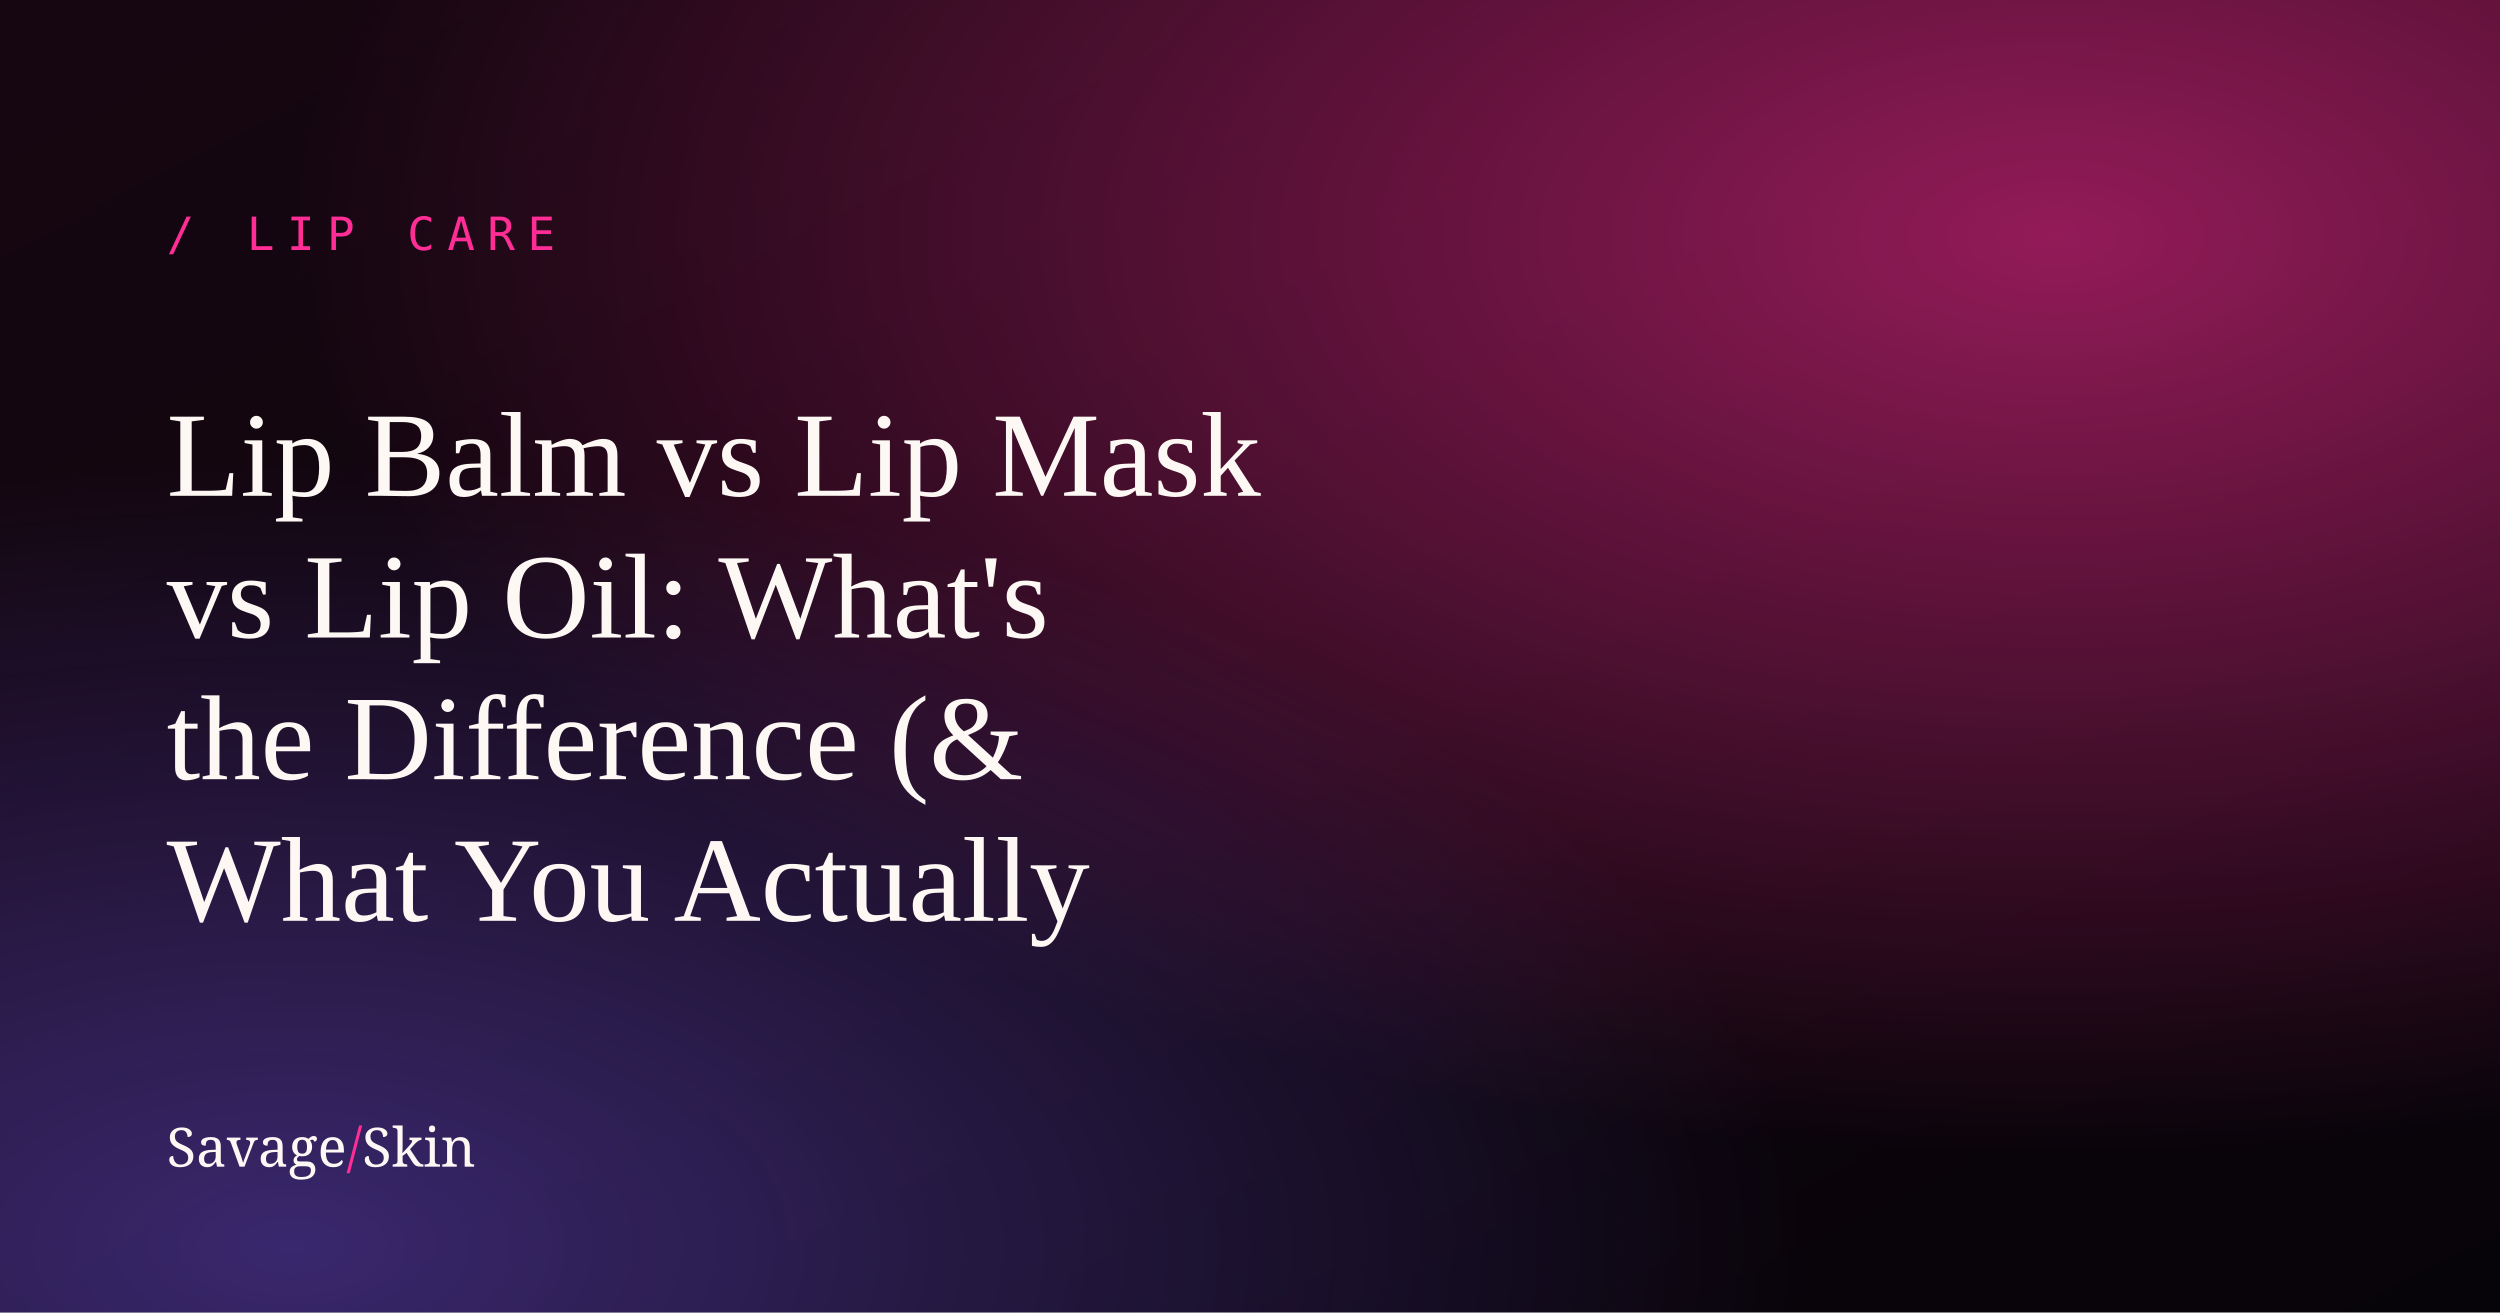
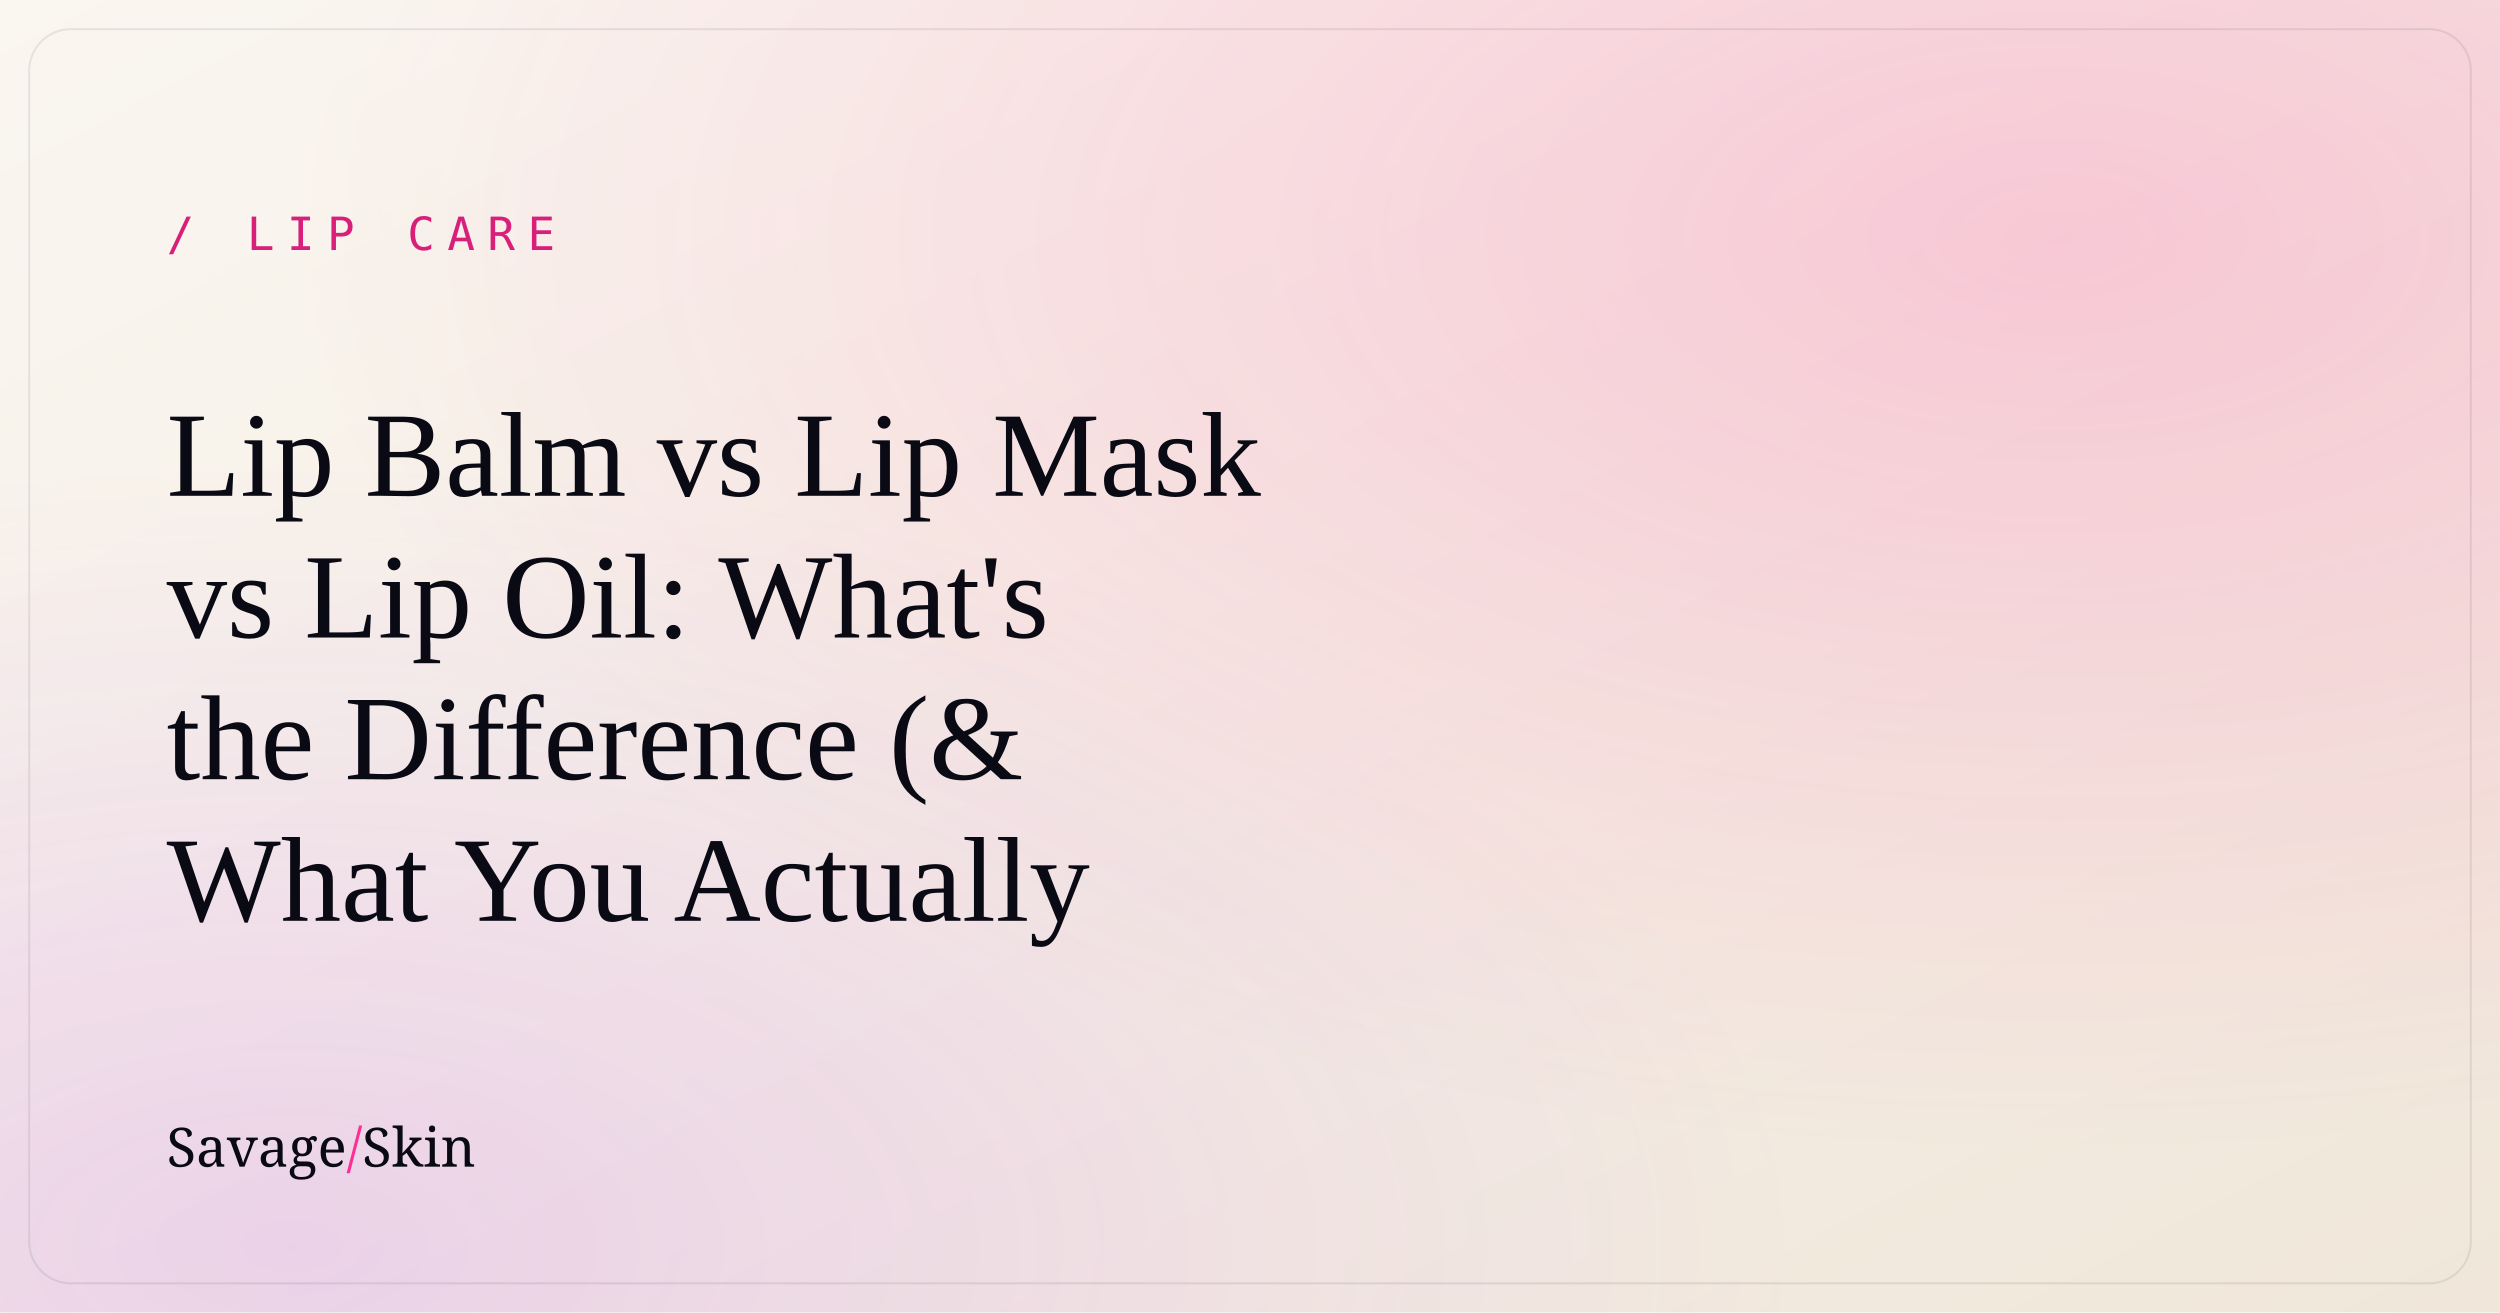
<svg xmlns="http://www.w3.org/2000/svg" viewBox="0 0 1200 630" width="1200" height="630" role="img">
  <defs>
    <linearGradient id="bg" x1="0" y1="0" x2="1" y2="1">
-       <stop offset="0" stop-color="#160611" />
-       <stop offset="1" stop-color="#070409" />
+       <stop offset="0" stop-color="#faf6f0" />
+       <stop offset="1" stop-color="#f0e7da" />
    </linearGradient>
    <radialGradient id="glow" cx="0.82" cy="0.18" r="0.7">
-       <stop offset="0" stop-color="#ff2d95" stop-opacity="0.55" />
+       <stop offset="0" stop-color="#ff2d95" stop-opacity="0.20" />
      <stop offset="1" stop-color="#ff2d95" stop-opacity="0" />
    </radialGradient>
    <radialGradient id="glow2" cx="0.12" cy="0.95" r="0.6">
-       <stop offset="0" stop-color="#7b5cff" stop-opacity="0.4" />
-       <stop offset="1" stop-color="#7b5cff" stop-opacity="0" />
+       <stop offset="0" stop-color="#b026ff" stop-opacity="0.14" />
+       <stop offset="1" stop-color="#b026ff" stop-opacity="0" />
    </radialGradient>
  </defs>
  <rect width="1200" height="630" fill="url(#bg)" />
  <rect width="1200" height="630" fill="url(#glow)" />
  <rect width="1200" height="630" fill="url(#glow2)" />
-   <text x="80" y="120" font-family="'JetBrains Mono', monospace" font-size="22" letter-spacing="6" fill="#ff2d95">/ LIP CARE</text>
-   <text font-family="Georgia, 'Times New Roman', serif" font-size="58" font-weight="500" fill="#fdf8f4">
+   <rect x="14" y="14" width="1172" height="602" rx="20" fill="none" stroke="#0a0a14" stroke-opacity="0.08" />
+   <text x="80" y="120" font-family="'JetBrains Mono', monospace" font-size="22" letter-spacing="6" fill="#d81f7a">/ LIP CARE</text>
+   <text font-family="Georgia, 'Times New Roman', serif" font-size="58" font-weight="500" fill="#0a0a14">
    <tspan x="80" y="238">Lip Balm vs Lip Mask</tspan>
    <tspan x="80" y="306">vs Lip Oil: What's</tspan>
    <tspan x="80" y="374">the Difference (&amp;</tspan>
    <tspan x="80" y="442">What You Actually</tspan>
  </text>
-   <text x="80" y="560" font-family="Georgia, serif" font-size="26" fill="#fdf8f4">Savage<tspan fill="#ff2d95">/</tspan>Skin</text>
+   <text x="80" y="560" font-family="Georgia, serif" font-size="26" fill="#0a0a14">Savage<tspan fill="#ff2d95">/</tspan>Skin</text>
</svg>
